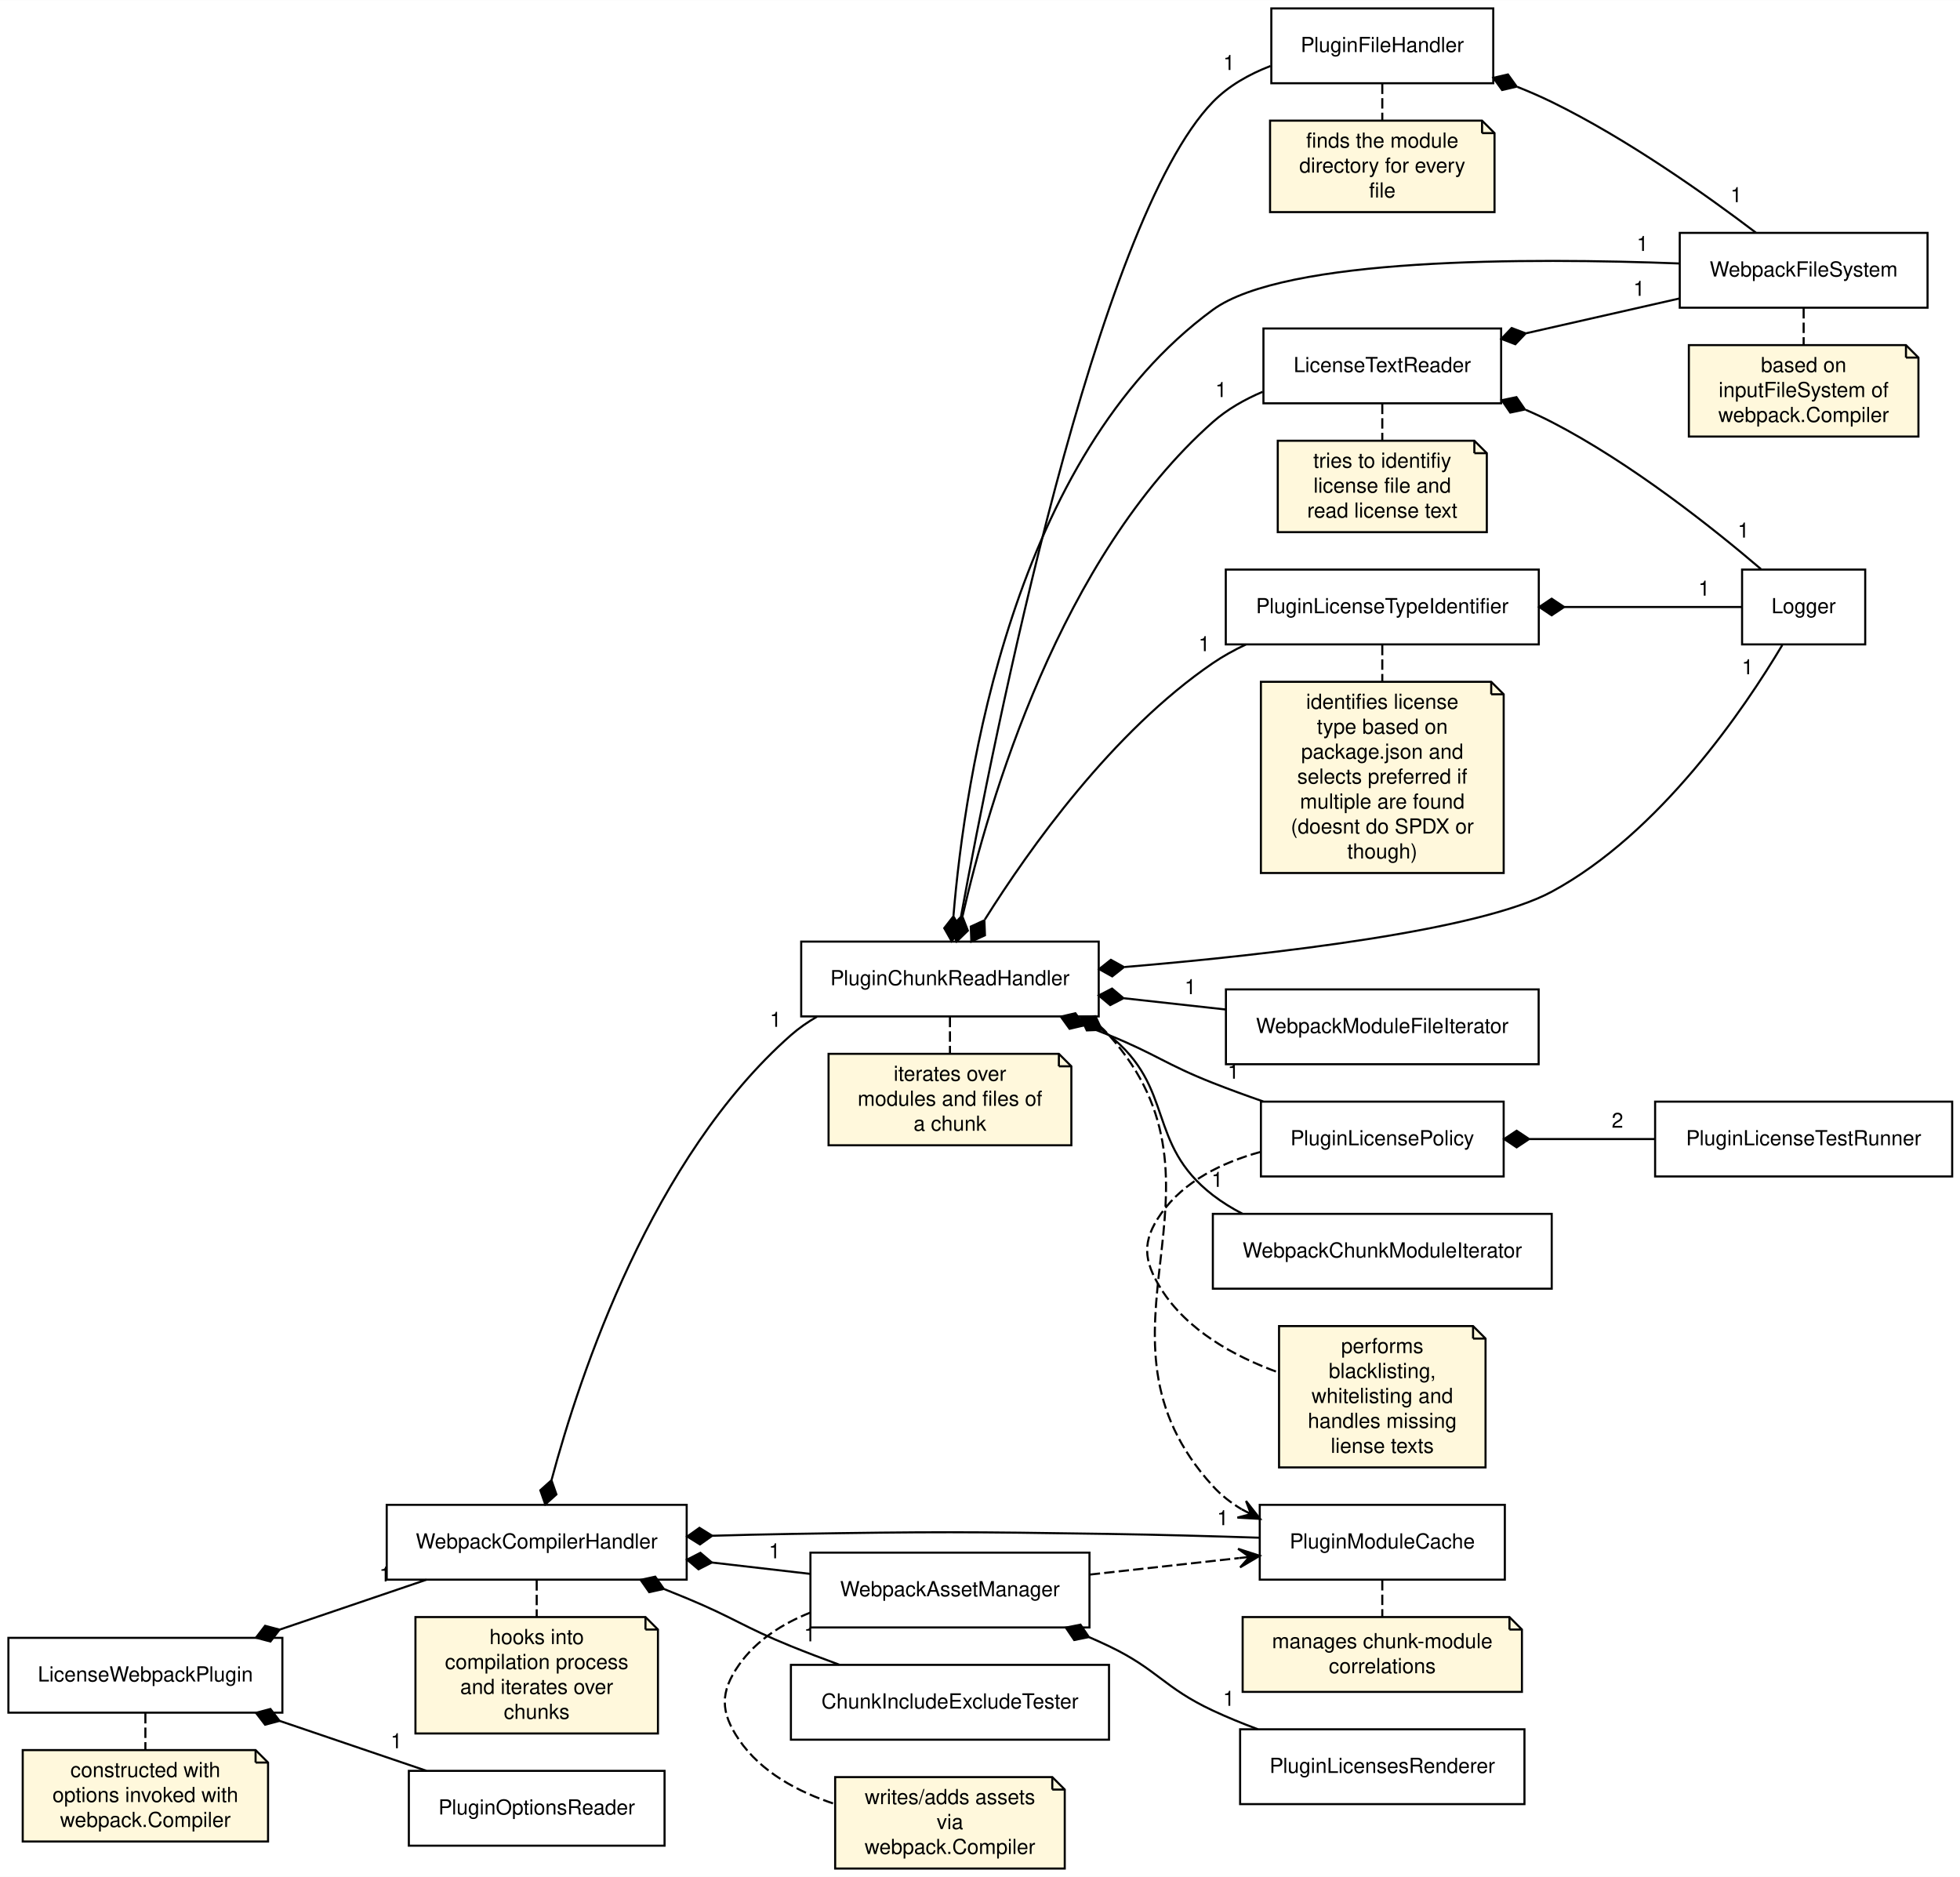
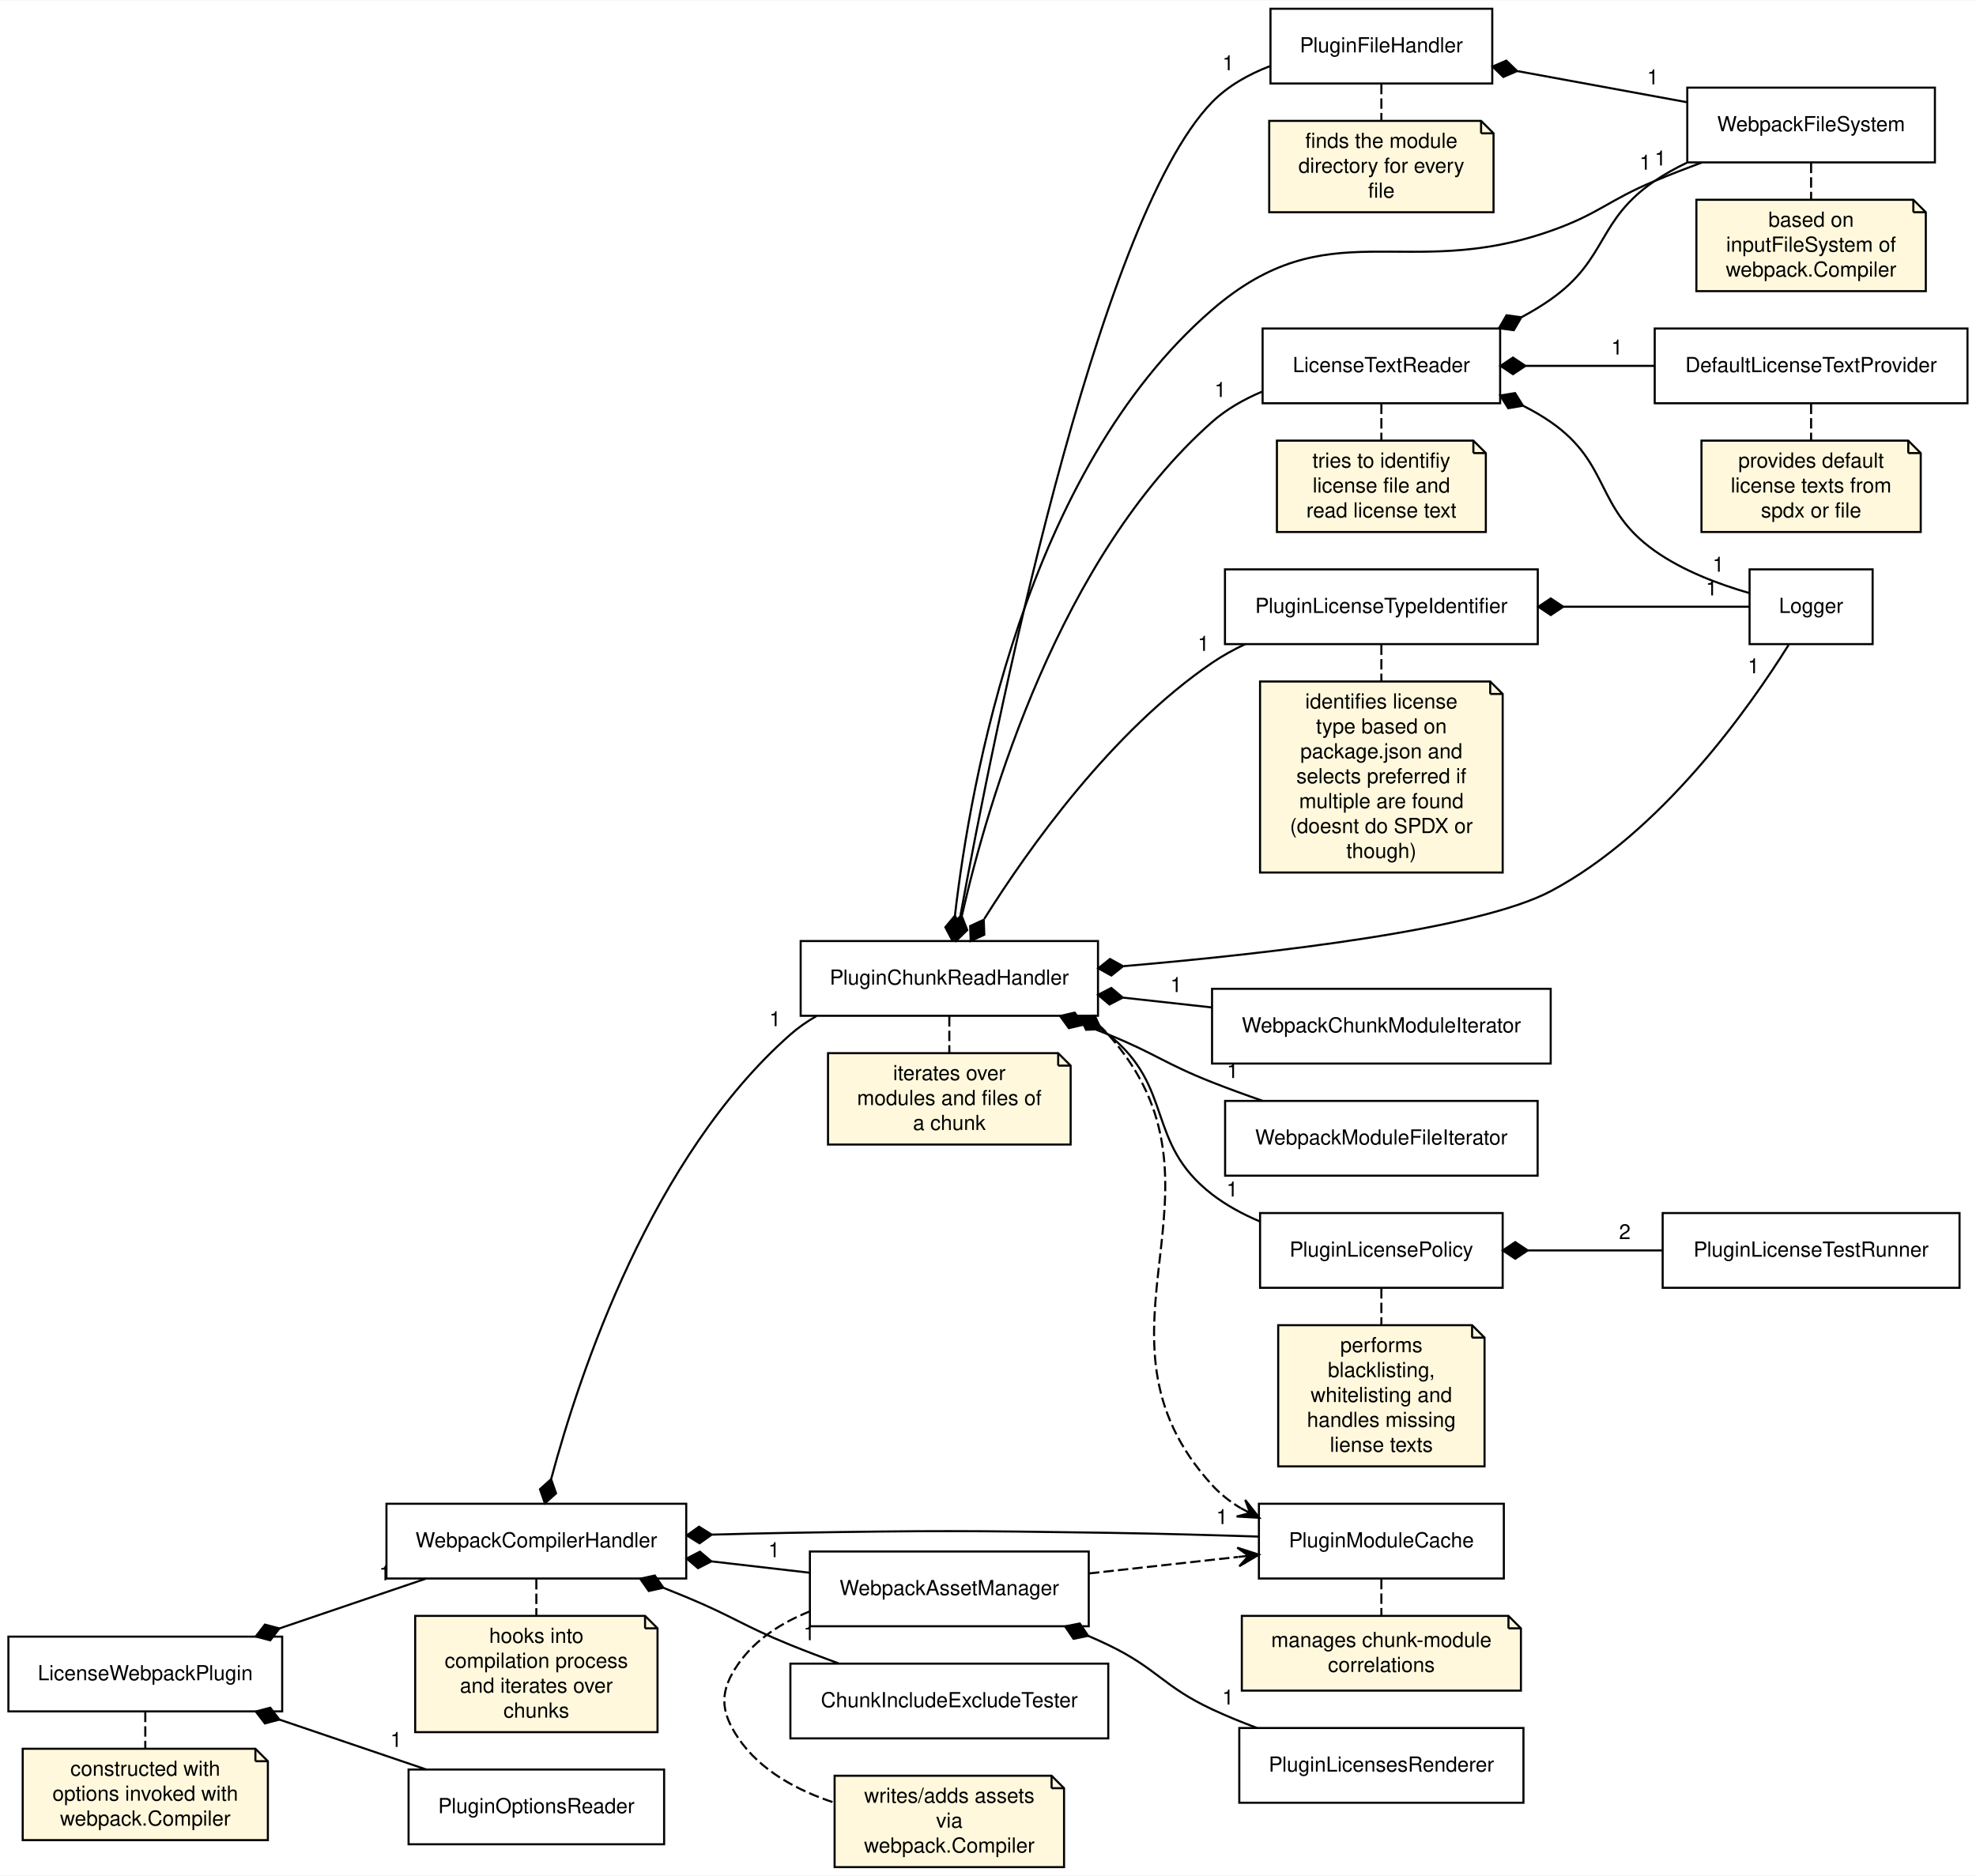
- <svg xmlns="http://www.w3.org/2000/svg" width="943pt" height="903pt" viewBox="0.00 0.00 943.11 903.00">
+ <svg xmlns="http://www.w3.org/2000/svg" width="951pt" height="903pt" viewBox="0.00 0.00 951.44 903.00">
  <g id="graph0" class="graph" transform="scale(1 1) rotate(0) translate(4 899)">
-     <polygon fill="#ffffff" stroke="transparent" points="-4,4 -4,-899 939.111,-899 939.111,4 -4,4" />
+     <polygon fill="#ffffff" stroke="transparent" points="-4,4 -4,-899 947.439,-899 947.439,4 -4,4" />
    <g id="node1" class="node">
      <polygon fill="none" stroke="#000000" points="131.871,-111 .043,-111 .043,-75 131.871,-75 131.871,-111" />
      <text text-anchor="middle" x="65.957" y="-90" font-family="Helvetica,sans-Serif" font-size="10.00" fill="#000000">LicenseWebpackPlugin</text>
    </g>
    <g id="node2" class="node">
      <polygon fill="#fff8dc" stroke="#000000" points="118.98,-57 6.934,-57 6.934,-13 124.98,-13 124.98,-51 118.98,-57" />
      <polyline fill="none" stroke="#000000" points="118.98,-57 118.98,-51 " />
      <polyline fill="none" stroke="#000000" points="124.98,-51 118.98,-51 " />
      <text text-anchor="middle" x="65.957" y="-44" font-family="Helvetica,sans-Serif" font-size="10.00" fill="#000000">constructed with</text>
      <text text-anchor="middle" x="65.957" y="-32" font-family="Helvetica,sans-Serif" font-size="10.00" fill="#000000">options invoked with</text>
      <text text-anchor="middle" x="65.957" y="-20" font-family="Helvetica,sans-Serif" font-size="10.00" fill="#000000">webpack.Compiler</text>
    </g>
    <g id="edge1" class="edge">
      <path fill="none" stroke="#000000" stroke-dasharray="5,2" d="M65.957,-74.822C65.957,-68.949 65.957,-63.076 65.957,-57.203" />
    </g>
    <g id="node5" class="node">
      <polygon fill="none" stroke="#000000" points="326.419,-175 182.079,-175 182.079,-139 326.419,-139 326.419,-175" />
      <text text-anchor="middle" x="254.249" y="-154" font-family="Helvetica,sans-Serif" font-size="10.00" fill="#000000">WebpackCompilerHandler</text>
    </g>
    <g id="edge3" class="edge">
      <path fill="none" stroke="#000000" d="M130.573,-114.963C153.595,-122.788 179.238,-131.504 201.179,-138.962" />
      <polygon fill="#000000" stroke="#000000" points="130.521,-114.945 123.552,-116.801 119.159,-111.083 126.127,-109.227 130.521,-114.945" />
      <text text-anchor="middle" x="181.297" y="-138.131" font-family="Helvetica,sans-Serif" font-size="10.00" fill="#000000">1</text>
    </g>
-     <g id="node17" class="node">
+     <g id="node18" class="node">
      <polygon fill="none" stroke="#000000" points="315.771,-47 192.727,-47 192.727,-11 315.771,-11 315.771,-47" />
      <text text-anchor="middle" x="254.249" y="-26" font-family="Helvetica,sans-Serif" font-size="10.00" fill="#000000">PluginOptionsReader</text>
    </g>
-     <g id="edge19" class="edge">
+     <g id="edge20" class="edge">
      <path fill="none" stroke="#000000" d="M130.573,-71.037C153.595,-63.212 179.238,-54.496 201.179,-47.038" />
      <polygon fill="#000000" stroke="#000000" points="130.521,-71.055 126.127,-76.773 119.159,-74.917 123.552,-69.199 130.521,-71.055" />
      <text text-anchor="middle" x="186.737" y="-57.874" font-family="Helvetica,sans-Serif" font-size="10.00" fill="#000000">1</text>
    </g>
    <g id="node3" class="node">
-       <polygon fill="none" stroke="#000000" points="923.493,-787 804.259,-787 804.259,-751 923.493,-751 923.493,-787" />
-       <text text-anchor="middle" x="863.876" y="-766" font-family="Helvetica,sans-Serif" font-size="10.00" fill="#000000">WebpackFileSystem</text>
+       <polygon fill="none" stroke="#000000" points="927.657,-857 808.423,-857 808.423,-821 927.657,-821 927.657,-857" />
+       <text text-anchor="middle" x="868.04" y="-836" font-family="Helvetica,sans-Serif" font-size="10.00" fill="#000000">WebpackFileSystem</text>
    </g>
    <g id="node4" class="node">
-       <polygon fill="#fff8dc" stroke="#000000" points="913.11,-733 808.642,-733 808.642,-689 919.11,-689 919.11,-727 913.11,-733" />
-       <polyline fill="none" stroke="#000000" points="913.11,-733 913.11,-727 " />
-       <polyline fill="none" stroke="#000000" points="919.11,-727 913.11,-727 " />
-       <text text-anchor="middle" x="863.876" y="-720" font-family="Helvetica,sans-Serif" font-size="10.00" fill="#000000">based on</text>
-       <text text-anchor="middle" x="863.876" y="-708" font-family="Helvetica,sans-Serif" font-size="10.00" fill="#000000">inputFileSystem of</text>
-       <text text-anchor="middle" x="863.876" y="-696" font-family="Helvetica,sans-Serif" font-size="10.00" fill="#000000">webpack.Compiler</text>
+       <polygon fill="#fff8dc" stroke="#000000" points="917.274,-803 812.806,-803 812.806,-759 923.274,-759 923.274,-797 917.274,-803" />
+       <polyline fill="none" stroke="#000000" points="917.274,-803 917.274,-797 " />
+       <polyline fill="none" stroke="#000000" points="923.274,-797 917.274,-797 " />
+       <text text-anchor="middle" x="868.04" y="-790" font-family="Helvetica,sans-Serif" font-size="10.00" fill="#000000">based on</text>
+       <text text-anchor="middle" x="868.04" y="-778" font-family="Helvetica,sans-Serif" font-size="10.00" fill="#000000">inputFileSystem of</text>
+       <text text-anchor="middle" x="868.04" y="-766" font-family="Helvetica,sans-Serif" font-size="10.00" fill="#000000">webpack.Compiler</text>
    </g>
    <g id="edge2" class="edge">
-       <path fill="none" stroke="#000000" stroke-dasharray="5,2" d="M863.876,-750.822C863.876,-744.949 863.876,-739.076 863.876,-733.203" />
+       <path fill="none" stroke="#000000" stroke-dasharray="5,2" d="M868.04,-820.822C868.04,-814.949 868.04,-809.076 868.04,-803.203" />
    </g>
    <g id="node6" class="node">
      <polygon fill="none" stroke="#000000" points="529.629,-98 376.569,-98 376.569,-62 529.629,-62 529.629,-98" />
      <text text-anchor="middle" x="453.099" y="-77" font-family="Helvetica,sans-Serif" font-size="10.00" fill="#000000">ChunkIncludeExcludeTester</text>
    </g>
    <g id="edge4" class="edge">
      <path fill="none" stroke="#000000" d="M315.543,-134.483C319.291,-132.994 322.995,-131.493 326.584,-130 349.169,-120.606 353.916,-116.191 376.584,-107 384.025,-103.983 391.946,-100.971 399.764,-98.112" />
      <polygon fill="#000000" stroke="#000000" points="315.425,-134.529 311.288,-140.435 304.245,-138.888 308.382,-132.982 315.425,-134.529" />
      <text text-anchor="middle" x="385.663" y="-109.295" font-family="Helvetica,sans-Serif" font-size="10.00" fill="#000000">1</text>
    </g>
    <g id="node7" class="node">
      <polygon fill="none" stroke="#000000" points="524.679,-446 381.519,-446 381.519,-410 524.679,-410 524.679,-446" />
      <text text-anchor="middle" x="453.099" y="-425" font-family="Helvetica,sans-Serif" font-size="10.00" fill="#000000">PluginChunkReadHandler</text>
    </g>
    <g id="edge5" class="edge">
      <path fill="none" stroke="#000000" d="M261.4,-186.979C275.086,-238.039 309.74,-342.06 376.584,-401 380.388,-404.354 384.635,-407.298 389.125,-409.882" />
      <polygon fill="#000000" stroke="#000000" points="261.359,-186.819 255.989,-182.007 258.366,-175.198 263.736,-180.011 261.359,-186.819" />
      <text text-anchor="middle" x="369.214" y="-404.999" font-family="Helvetica,sans-Serif" font-size="10.00" fill="#000000">1</text>
    </g>
    <g id="node8" class="node">
      <polygon fill="none" stroke="#000000" points="520.234,-152 385.964,-152 385.964,-116 520.234,-116 520.234,-152" />
      <text text-anchor="middle" x="453.099" y="-131" font-family="Helvetica,sans-Serif" font-size="10.00" fill="#000000">WebpackAssetManager</text>
    </g>
    <g id="edge6" class="edge">
      <path fill="none" stroke="#000000" d="M338.531,-147.251C354.3,-145.428 370.59,-143.543 385.762,-141.788" />
      <polygon fill="#000000" stroke="#000000" points="338.522,-147.252 333.021,-151.916 326.601,-148.631 332.102,-143.969 338.522,-147.252" />
      <text text-anchor="middle" x="368.727" y="-149.268" font-family="Helvetica,sans-Serif" font-size="10.00" fill="#000000">1</text>
    </g>
    <g id="node10" class="node">
      <polygon fill="none" stroke="#000000" points="720.092,-175 602.163,-175 602.163,-139 720.092,-139 720.092,-175" />
      <text text-anchor="middle" x="661.128" y="-154" font-family="Helvetica,sans-Serif" font-size="10.00" fill="#000000">PluginModuleCache</text>
    </g>
    <g id="edge8" class="edge">
      <path fill="none" stroke="#000000" d="M338.743,-160.123C351.424,-160.488 364.347,-160.8 376.584,-161 444.588,-162.112 461.608,-162.034 529.614,-161 553.368,-160.639 579.526,-159.911 602.216,-159.174" />
      <polygon fill="#000000" stroke="#000000" points="338.685,-160.122 332.567,-163.939 326.69,-159.76 332.808,-155.943 338.685,-160.122" />
      <text text-anchor="middle" x="584.369" y="-165.201" font-family="Helvetica,sans-Serif" font-size="10.00" fill="#000000">1</text>
    </g>
-     <g id="node18" class="node">
+     <g id="node19" class="node">
      <polygon fill="#fff8dc" stroke="#000000" points="306.594,-121 195.904,-121 195.904,-65 312.594,-65 312.594,-115 306.594,-121" />
      <polyline fill="none" stroke="#000000" points="306.594,-121 306.594,-115 " />
      <polyline fill="none" stroke="#000000" points="312.594,-115 306.594,-115 " />
      <text text-anchor="middle" x="254.249" y="-108" font-family="Helvetica,sans-Serif" font-size="10.00" fill="#000000">hooks into</text>
      <text text-anchor="middle" x="254.249" y="-96" font-family="Helvetica,sans-Serif" font-size="10.00" fill="#000000">compilation process</text>
      <text text-anchor="middle" x="254.249" y="-84" font-family="Helvetica,sans-Serif" font-size="10.00" fill="#000000">and iterates over</text>
      <text text-anchor="middle" x="254.249" y="-72" font-family="Helvetica,sans-Serif" font-size="10.00" fill="#000000">chunks</text>
    </g>
-     <g id="edge21" class="edge">
+     <g id="edge22" class="edge">
      <path fill="none" stroke="#000000" stroke-dasharray="5,2" d="M254.249,-138.719C254.249,-132.812 254.249,-126.906 254.249,-121" />
    </g>
    <g id="edge11" class="edge">
-       <path fill="none" stroke="#000000" d="M454.791,-458.481C460.252,-524.308 483.241,-679.499 579.614,-750 614.095,-775.224 731.482,-775.057 804.183,-772.281" />
-       <polygon fill="#000000" stroke="#000000" points="454.769,-458.173 450.342,-452.48 453.893,-446.205 458.32,-451.897 454.769,-458.173" />
-       <text text-anchor="middle" x="786.335" y="-778.305" font-family="Helvetica,sans-Serif" font-size="10.00" fill="#000000">1</text>
-     </g>
-     <g id="edge22" class="edge">
+       <path fill="none" stroke="#000000" d="M455.798,-458.249C463.196,-522.341 489.697,-672.288 579.614,-750 635.903,-798.648 672.458,-763.311 742.641,-788 765.894,-796.18 769.896,-802.499 792.641,-812 799.954,-815.055 807.748,-818.088 815.447,-820.957" />
+       <polygon fill="#000000" stroke="#000000" points="455.793,-458.209 451.182,-452.666 454.526,-446.276 459.137,-451.82 455.793,-458.209" />
+       <text text-anchor="middle" x="795.508" y="-819.517" font-family="Helvetica,sans-Serif" font-size="10.00" fill="#000000">1</text>
+     </g>
+     <g id="edge23" class="edge">
      <path fill="none" stroke="#000000" stroke-dasharray="5,2" d="M519.429,-409.882C523.164,-407.305 526.611,-404.362 529.614,-401 595.542,-327.184 512.974,-257.174 579.614,-184 583.601,-179.622 588.313,-175.953 593.429,-172.878" />
      <polygon fill="#000000" stroke="#000000" points="602.364,-168.243 595.559,-176.842 597.925,-170.545 593.487,-172.848 593.487,-172.848 593.487,-172.848 597.925,-170.545 591.415,-168.853 602.364,-168.243 602.364,-168.243" />
    </g>
    <g id="node11" class="node">
-       <polygon fill="none" stroke="#000000" points="893.5,-625 834.252,-625 834.252,-589 893.5,-589 893.5,-625" />
-       <text text-anchor="middle" x="863.876" y="-604" font-family="Helvetica,sans-Serif" font-size="10.00" fill="#000000">Logger</text>
+       <polygon fill="none" stroke="#000000" points="897.664,-625 838.416,-625 838.416,-589 897.664,-589 897.664,-625" />
+       <text text-anchor="middle" x="868.04" y="-604" font-family="Helvetica,sans-Serif" font-size="10.00" fill="#000000">Logger</text>
    </g>
    <g id="edge9" class="edge">
-       <path fill="none" stroke="#000000" d="M537.19,-433.771C609.729,-439.907 708.104,-451.346 742.641,-470 794.898,-498.224 835.5,-558.316 853.591,-588.658" />
-       <polygon fill="#000000" stroke="#000000" points="536.837,-433.742 530.529,-437.237 524.877,-432.759 531.185,-429.264 536.837,-433.742" />
-       <text text-anchor="middle" x="836.909" y="-574.625" font-family="Helvetica,sans-Serif" font-size="10.00" fill="#000000">1</text>
+       <path fill="none" stroke="#000000" d="M537.117,-433.908C609.606,-440.138 707.948,-451.637 742.641,-470 795.932,-498.207 838.279,-558.307 857.236,-588.655" />
+       <polygon fill="#000000" stroke="#000000" points="536.771,-433.879 530.459,-437.365 524.813,-432.879 531.125,-429.393 536.771,-433.879" />
+       <text text-anchor="middle" x="840.332" y="-574.965" font-family="Helvetica,sans-Serif" font-size="10.00" fill="#000000">1</text>
    </g>
    <g id="node12" class="node">
      <polygon fill="none" stroke="#000000" points="714.521,-895 607.734,-895 607.734,-859 714.521,-859 714.521,-895" />
      <text text-anchor="middle" x="661.128" y="-874" font-family="Helvetica,sans-Serif" font-size="10.00" fill="#000000">PluginFileHandler</text>
    </g>
    <g id="edge10" class="edge">
      <path fill="none" stroke="#000000" d="M458.417,-458.142C474.268,-544.841 523.588,-792.349 579.614,-850 587.198,-857.804 597.086,-863.353 607.345,-867.298" />
      <polygon fill="#000000" stroke="#000000" points="458.376,-457.917 453.374,-452.724 456.244,-446.108 461.246,-451.302 458.376,-457.917" />
      <text text-anchor="middle" x="587.375" y="-865.379" font-family="Helvetica,sans-Serif" font-size="10.00" fill="#000000">1</text>
    </g>
    <g id="node13" class="node">
      <polygon fill="none" stroke="#000000" points="736.434,-625 585.821,-625 585.821,-589 736.434,-589 736.434,-625" />
      <text text-anchor="middle" x="661.128" y="-604" font-family="Helvetica,sans-Serif" font-size="10.00" fill="#000000">PluginLicenseTypeIdentifier</text>
    </g>
    <g id="edge12" class="edge">
      <path fill="none" stroke="#000000" d="M469.915,-456.654C491.3,-490.717 531.312,-547.078 579.614,-580 584.541,-583.358 589.919,-586.327 595.486,-588.944" />
      <polygon fill="#000000" stroke="#000000" points="469.668,-456.252 463.12,-453.23 463.391,-446.024 469.939,-449.046 469.668,-456.252" />
      <text text-anchor="middle" x="575.487" y="-585.749" font-family="Helvetica,sans-Serif" font-size="10.00" fill="#000000">1</text>
    </g>
    <g id="node14" class="node">
      <polygon fill="none" stroke="#000000" points="718.314,-741 603.941,-741 603.941,-705 718.314,-705 718.314,-741" />
      <text text-anchor="middle" x="661.128" y="-720" font-family="Helvetica,sans-Serif" font-size="10.00" fill="#000000">LicenseTextReader</text>
    </g>
    <g id="edge14" class="edge">
      <path fill="none" stroke="#000000" d="M459.163,-458.307C471.767,-513.517 505.977,-630.787 579.614,-696 586.534,-702.128 594.883,-706.871 603.563,-710.541" />
      <polygon fill="#000000" stroke="#000000" points="459.097,-458.008 453.91,-452.999 456.539,-446.284 461.726,-451.293 459.097,-458.008" />
      <text text-anchor="middle" x="583.569" y="-708.026" font-family="Helvetica,sans-Serif" font-size="10.00" fill="#000000">1</text>
    </g>
-     <g id="node15" class="node">
-       <polygon fill="none" stroke="#000000" points="719.533,-369 602.722,-369 602.722,-333 719.533,-333 719.533,-369" />
-       <text text-anchor="middle" x="661.128" y="-348" font-family="Helvetica,sans-Serif" font-size="10.00" fill="#000000">PluginLicensePolicy</text>
-     </g>
-     <g id="edge17" class="edge">
+     <g id="node16" class="node">
+       <polygon fill="none" stroke="#000000" points="719.533,-315 602.722,-315 602.722,-279 719.533,-279 719.533,-315" />
+       <text text-anchor="middle" x="661.128" y="-294" font-family="Helvetica,sans-Serif" font-size="10.00" fill="#000000">PluginLicensePolicy</text>
+     </g>
+     <g id="edge18" class="edge">
+       <path fill="none" stroke="#000000" d="M526.381,-403.412C527.484,-402.632 528.563,-401.828 529.614,-401 561.672,-375.755 547.313,-348.933 579.614,-324 586.459,-318.717 594.386,-314.441 602.554,-310.989" />
+       <polygon fill="#000000" stroke="#000000" points="526.147,-403.555 523.113,-410.097 515.908,-409.813 518.941,-403.271 526.147,-403.555" />
+       <text text-anchor="middle" x="589.295" y="-322.962" font-family="Helvetica,sans-Serif" font-size="10.00" fill="#000000">1</text>
+     </g>
+     <g id="node20" class="node">
+       <polygon fill="none" stroke="#000000" points="742.654,-423 579.601,-423 579.601,-387 742.654,-387 742.654,-423" />
+       <text text-anchor="middle" x="661.128" y="-402" font-family="Helvetica,sans-Serif" font-size="10.00" fill="#000000">WebpackChunkModuleIterator</text>
+     </g>
+     <g id="edge25" class="edge">
+       <path fill="none" stroke="#000000" d="M536.859,-418.739C550.886,-417.188 565.424,-415.581 579.399,-414.036" />
+       <polygon fill="#000000" stroke="#000000" points="536.618,-418.766 531.094,-423.401 524.691,-420.085 530.215,-415.45 536.618,-418.766" />
+       <text text-anchor="middle" x="562.311" y="-421.429" font-family="Helvetica,sans-Serif" font-size="10.00" fill="#000000">1</text>
+     </g>
+     <g id="node21" class="node">
+       <polygon fill="none" stroke="#000000" points="736.365,-369 585.89,-369 585.89,-333 736.365,-333 736.365,-369" />
+       <text text-anchor="middle" x="661.128" y="-348" font-family="Helvetica,sans-Serif" font-size="10.00" fill="#000000">WebpackModuleFileIterator</text>
+     </g>
+     <g id="edge26" class="edge">
      <path fill="none" stroke="#000000" d="M517.801,-405.643C521.813,-404.11 525.777,-402.556 529.614,-401 552.282,-391.809 556.858,-386.971 579.614,-378 587.381,-374.938 595.65,-371.924 603.83,-369.083" />
      <polygon fill="#000000" stroke="#000000" points="517.676,-405.689 513.455,-411.536 506.434,-409.889 510.655,-404.042 517.676,-405.689" />
      <text text-anchor="middle" x="589.502" y="-380.037" font-family="Helvetica,sans-Serif" font-size="10.00" fill="#000000">1</text>
    </g>
-     <g id="node19" class="node">
-       <polygon fill="none" stroke="#000000" points="742.654,-315 579.601,-315 579.601,-279 742.654,-279 742.654,-315" />
-       <text text-anchor="middle" x="661.128" y="-294" font-family="Helvetica,sans-Serif" font-size="10.00" fill="#000000">WebpackChunkModuleIterator</text>
-     </g>
-     <g id="edge24" class="edge">
-       <path fill="none" stroke="#000000" d="M526.381,-403.412C527.484,-402.632 528.563,-401.828 529.614,-401 561.672,-375.755 547.313,-348.933 579.614,-324 583.98,-320.63 588.787,-317.669 593.816,-315.071" />
-       <polygon fill="#000000" stroke="#000000" points="526.147,-403.555 523.113,-410.097 515.908,-409.813 518.941,-403.271 526.147,-403.555" />
-       <text text-anchor="middle" x="581.712" y="-327.993" font-family="Helvetica,sans-Serif" font-size="10.00" fill="#000000">1</text>
-     </g>
-     <g id="node20" class="node">
-       <polygon fill="none" stroke="#000000" points="736.365,-423 585.89,-423 585.89,-387 736.365,-387 736.365,-423" />
-       <text text-anchor="middle" x="661.128" y="-402" font-family="Helvetica,sans-Serif" font-size="10.00" fill="#000000">WebpackModuleFileIterator</text>
-     </g>
-     <g id="edge25" class="edge">
-       <path fill="none" stroke="#000000" d="M536.91,-418.734C553.097,-416.944 569.964,-415.079 585.859,-413.322" />
-       <polygon fill="#000000" stroke="#000000" points="536.618,-418.766 531.094,-423.401 524.691,-420.085 530.215,-415.45 536.618,-418.766" />
-       <text text-anchor="middle" x="568.771" y="-420.715" font-family="Helvetica,sans-Serif" font-size="10.00" fill="#000000">1</text>
-     </g>
-     <g id="node22" class="node">
+     <g id="node23" class="node">
      <polygon fill="#fff8dc" stroke="#000000" points="505.511,-392 394.687,-392 394.687,-348 511.511,-348 511.511,-386 505.511,-392" />
      <polyline fill="none" stroke="#000000" points="505.511,-392 505.511,-386 " />
      <polyline fill="none" stroke="#000000" points="511.511,-386 505.511,-386 " />
      <text text-anchor="middle" x="453.099" y="-379" font-family="Helvetica,sans-Serif" font-size="10.00" fill="#000000">iterates over</text>
      <text text-anchor="middle" x="453.099" y="-367" font-family="Helvetica,sans-Serif" font-size="10.00" fill="#000000">modules and files of</text>
      <text text-anchor="middle" x="453.099" y="-355" font-family="Helvetica,sans-Serif" font-size="10.00" fill="#000000">a chunk</text>
    </g>
-     <g id="edge27" class="edge">
+     <g id="edge28" class="edge">
      <path fill="none" stroke="#000000" stroke-dasharray="5,2" d="M453.099,-409.822C453.099,-403.949 453.099,-398.076 453.099,-392.203" />
    </g>
    <g id="node9" class="node">
      <polygon fill="none" stroke="#000000" points="729.538,-67 592.716,-67 592.716,-31 729.538,-31 729.538,-67" />
      <text text-anchor="middle" x="661.128" y="-46" font-family="Helvetica,sans-Serif" font-size="10.00" fill="#000000">PluginLicensesRenderer</text>
    </g>
    <g id="edge7" class="edge">
      <path fill="none" stroke="#000000" d="M520.061,-111.334C523.318,-109.931 526.518,-108.485 529.614,-107 553.191,-95.695 555.929,-87.076 579.614,-76 586.501,-72.779 593.879,-69.77 601.279,-67.016" />
      <polygon fill="#000000" stroke="#000000" points="519.949,-111.379 515.911,-117.353 508.843,-115.923 512.882,-109.949 519.949,-111.379" />
      <text text-anchor="middle" x="587.285" y="-78.304" font-family="Helvetica,sans-Serif" font-size="10.00" fill="#000000">1</text>
    </g>
-     <g id="edge23" class="edge">
+     <g id="edge24" class="edge">
      <path fill="none" stroke="#000000" stroke-dasharray="5,2" d="M520.353,-141.436C543.309,-143.974 569.006,-146.815 592.1,-149.368" />
      <polygon fill="#000000" stroke="#000000" points="602.164,-150.481 591.73,-153.855 597.194,-149.931 592.224,-149.382 592.224,-149.382 592.224,-149.382 597.194,-149.931 592.719,-144.909 602.164,-150.481 602.164,-150.481" />
    </g>
-     <g id="node26" class="node">
+     <g id="node27" class="node">
      <polygon fill="#fff8dc" stroke="#000000" points="502.336,-44 397.862,-44 397.862,0 508.336,0 508.336,-38 502.336,-44" />
      <polyline fill="none" stroke="#000000" points="502.336,-44 502.336,-38 " />
      <polyline fill="none" stroke="#000000" points="508.336,-38 502.336,-38 " />
      <text text-anchor="middle" x="453.099" y="-31" font-family="Helvetica,sans-Serif" font-size="10.00" fill="#000000">writes/adds assets</text>
      <text text-anchor="middle" x="453.099" y="-19" font-family="Helvetica,sans-Serif" font-size="10.00" fill="#000000">via</text>
      <text text-anchor="middle" x="453.099" y="-7" font-family="Helvetica,sans-Serif" font-size="10.00" fill="#000000">webpack.Compiler</text>
    </g>
-     <g id="edge31" class="edge">
+     <g id="edge32" class="edge">
      <path fill="none" stroke="#000000" stroke-dasharray="5,2" d="M386.016,-123.194C372.509,-117.834 359.917,-109.857 351.584,-98 342.384,-84.91 342.58,-75.226 351.584,-62 362.244,-46.341 380.066,-36.813 397.828,-31.014" />
    </g>
-     <g id="node27" class="node">
+     <g id="node28" class="node">
      <polygon fill="#fff8dc" stroke="#000000" points="722.321,-121 593.934,-121 593.934,-85 728.321,-85 728.321,-115 722.321,-121" />
      <polyline fill="none" stroke="#000000" points="722.321,-121 722.321,-115 " />
      <polyline fill="none" stroke="#000000" points="728.321,-115 722.321,-115 " />
      <text text-anchor="middle" x="661.128" y="-106" font-family="Helvetica,sans-Serif" font-size="10.00" fill="#000000">manages chunk-module</text>
      <text text-anchor="middle" x="661.128" y="-94" font-family="Helvetica,sans-Serif" font-size="10.00" fill="#000000">correlations</text>
    </g>
-     <g id="edge32" class="edge">
+     <g id="edge33" class="edge">
      <path fill="none" stroke="#000000" stroke-dasharray="5,2" d="M661.128,-138.79C661.128,-132.907 661.128,-127.024 661.128,-121.141" />
    </g>
-     <g id="edge20" class="edge">
-       <path fill="none" stroke="#000000" d="M726.2,-857.222C731.84,-854.976 737.392,-852.564 742.641,-850 779.032,-832.222 817.292,-805.026 840.869,-787.129" />
-       <polygon fill="#000000" stroke="#000000" points="725.803,-857.372 721.596,-863.228 714.572,-861.596 718.779,-855.74 725.803,-857.372" />
-       <text text-anchor="middle" x="831.449" y="-801.771" font-family="Helvetica,sans-Serif" font-size="10.00" fill="#000000">1</text>
-     </g>
-     <g id="node21" class="node">
+     <g id="edge21" class="edge">
+       <path fill="none" stroke="#000000" d="M726.763,-864.946C752.849,-860.155 782.654,-854.681 808.143,-850" />
+       <polygon fill="#000000" stroke="#000000" points="726.484,-864.997 721.306,-870.015 714.682,-867.165 719.861,-862.147 726.484,-864.997" />
+       <text text-anchor="middle" x="791.842" y="-858.588" font-family="Helvetica,sans-Serif" font-size="10.00" fill="#000000">1</text>
+     </g>
+     <g id="node22" class="node">
      <polygon fill="#fff8dc" stroke="#000000" points="709.133,-841 607.122,-841 607.122,-797 715.133,-797 715.133,-835 709.133,-841" />
      <polyline fill="none" stroke="#000000" points="709.133,-841 709.133,-835 " />
      <polyline fill="none" stroke="#000000" points="715.133,-835 709.133,-835 " />
      <text text-anchor="middle" x="661.128" y="-828" font-family="Helvetica,sans-Serif" font-size="10.00" fill="#000000">finds the module</text>
      <text text-anchor="middle" x="661.128" y="-816" font-family="Helvetica,sans-Serif" font-size="10.00" fill="#000000">directory for every</text>
      <text text-anchor="middle" x="661.128" y="-804" font-family="Helvetica,sans-Serif" font-size="10.00" fill="#000000">file</text>
    </g>
-     <g id="edge26" class="edge">
+     <g id="edge27" class="edge">
      <path fill="none" stroke="#000000" stroke-dasharray="5,2" d="M661.128,-858.822C661.128,-852.949 661.128,-847.076 661.128,-841.203" />
    </g>
    <g id="edge13" class="edge">
-       <path fill="none" stroke="#000000" d="M748.681,-607C779.253,-607 811.534,-607 834.12,-607" />
-       <polygon fill="#000000" stroke="#000000" points="748.624,-607 742.624,-611 736.624,-607 742.624,-603 748.624,-607" />
-       <text text-anchor="middle" x="815.994" y="-612.452" font-family="Helvetica,sans-Serif" font-size="10.00" fill="#000000">1</text>
-     </g>
-     <g id="node24" class="node">
+       <path fill="none" stroke="#000000" d="M748.825,-607C780.777,-607 814.782,-607 838.262,-607" />
+       <polygon fill="#000000" stroke="#000000" points="748.706,-607 742.706,-611 736.706,-607 742.706,-603 748.706,-607" />
+       <text text-anchor="middle" x="820.136" y="-612.452" font-family="Helvetica,sans-Serif" font-size="10.00" fill="#000000">1</text>
+     </g>
+     <g id="node25" class="node">
      <polygon fill="#fff8dc" stroke="#000000" points="713.54,-571 602.715,-571 602.715,-479 719.54,-479 719.54,-565 713.54,-571" />
      <polyline fill="none" stroke="#000000" points="713.54,-571 713.54,-565 " />
      <polyline fill="none" stroke="#000000" points="719.54,-565 713.54,-565 " />
      <text text-anchor="middle" x="661.128" y="-558" font-family="Helvetica,sans-Serif" font-size="10.00" fill="#000000">identifies license</text>
      <text text-anchor="middle" x="661.128" y="-546" font-family="Helvetica,sans-Serif" font-size="10.00" fill="#000000">type based on</text>
      <text text-anchor="middle" x="661.128" y="-534" font-family="Helvetica,sans-Serif" font-size="10.00" fill="#000000">package.json and</text>
      <text text-anchor="middle" x="661.128" y="-522" font-family="Helvetica,sans-Serif" font-size="10.00" fill="#000000">selects preferred if</text>
      <text text-anchor="middle" x="661.128" y="-510" font-family="Helvetica,sans-Serif" font-size="10.00" fill="#000000">multiple are found</text>
      <text text-anchor="middle" x="661.128" y="-498" font-family="Helvetica,sans-Serif" font-size="10.00" fill="#000000">(doesnt do SPDX or</text>
      <text text-anchor="middle" x="661.128" y="-486" font-family="Helvetica,sans-Serif" font-size="10.00" fill="#000000">though)</text>
    </g>
-     <g id="edge29" class="edge">
+     <g id="edge30" class="edge">
      <path fill="none" stroke="#000000" stroke-dasharray="5,2" d="M661.128,-588.782C661.128,-582.896 661.128,-577.011 661.128,-571.125" />
    </g>
    <g id="edge16" class="edge">
-       <path fill="none" stroke="#000000" d="M730.332,-738.701C754.358,-744.152 781.074,-750.214 804.259,-755.474" />
-       <polygon fill="#000000" stroke="#000000" points="730.117,-738.653 723.38,-741.226 718.414,-735.997 725.15,-733.424 730.117,-738.653" />
-       <text text-anchor="middle" x="784.712" y="-756.706" font-family="Helvetica,sans-Serif" font-size="10.00" fill="#000000">1</text>
+       <path fill="none" stroke="#000000" d="M728.642,-746.471C733.529,-749.078 738.254,-751.918 742.641,-755 770.216,-774.371 764.777,-793.048 792.641,-812 797.47,-815.284 802.743,-818.218 808.186,-820.827" />
+       <polygon fill="#000000" stroke="#000000" points="728.529,-746.416 721.381,-747.368 717.753,-741.136 724.901,-740.184 728.529,-746.416" />
+       <text text-anchor="middle" x="788.189" y="-817.49" font-family="Helvetica,sans-Serif" font-size="10.00" fill="#000000">1</text>
    </g>
    <g id="edge15" class="edge">
-       <path fill="none" stroke="#000000" d="M730.134,-701.874C734.427,-700.029 738.63,-698.071 742.641,-696 780.923,-676.237 820.221,-644.977 843.322,-625.251" />
-       <polygon fill="#000000" stroke="#000000" points="729.768,-702.02 725.687,-707.966 718.63,-706.486 722.71,-700.54 729.768,-702.02" />
-       <text text-anchor="middle" x="834.916" y="-640.399" font-family="Helvetica,sans-Serif" font-size="10.00" fill="#000000">1</text>
-     </g>
-     <g id="node25" class="node">
+       <path fill="none" stroke="#000000" d="M729.413,-703.764C734.044,-701.445 738.505,-698.866 742.641,-696 771.737,-675.837 763.789,-654.511 792.641,-634 806.24,-624.333 823.657,-617.796 838.325,-613.579" />
+       <polygon fill="#000000" stroke="#000000" points="729.327,-703.803 725.49,-709.908 718.378,-708.713 722.216,-702.608 729.327,-703.803" />
+       <text text-anchor="middle" x="823.372" y="-623.861" font-family="Helvetica,sans-Serif" font-size="10.00" fill="#000000">1</text>
+     </g>
+     <g id="node15" class="node">
+       <polygon fill="none" stroke="#000000" points="943.338,-741 792.742,-741 792.742,-705 943.338,-705 943.338,-741" />
+       <text text-anchor="middle" x="868.04" y="-720" font-family="Helvetica,sans-Serif" font-size="10.00" fill="#000000">DefaultLicenseTextProvider</text>
+     </g>
+     <g id="edge17" class="edge">
+       <path fill="none" stroke="#000000" d="M730.636,-723C750.588,-723 772.434,-723 792.718,-723" />
+       <polygon fill="#000000" stroke="#000000" points="730.489,-723 724.489,-727 718.489,-723 724.489,-719 730.489,-723" />
+       <text text-anchor="middle" x="774.592" y="-728.452" font-family="Helvetica,sans-Serif" font-size="10.00" fill="#000000">1</text>
+     </g>
+     <g id="node26" class="node">
      <polygon fill="#fff8dc" stroke="#000000" points="705.424,-687 610.831,-687 610.831,-643 711.424,-643 711.424,-681 705.424,-687" />
      <polyline fill="none" stroke="#000000" points="705.424,-687 705.424,-681 " />
      <polyline fill="none" stroke="#000000" points="711.424,-681 705.424,-681 " />
      <text text-anchor="middle" x="661.128" y="-674" font-family="Helvetica,sans-Serif" font-size="10.00" fill="#000000">tries to identifiy</text>
      <text text-anchor="middle" x="661.128" y="-662" font-family="Helvetica,sans-Serif" font-size="10.00" fill="#000000">license file and</text>
      <text text-anchor="middle" x="661.128" y="-650" font-family="Helvetica,sans-Serif" font-size="10.00" fill="#000000">read license text</text>
    </g>
-     <g id="edge30" class="edge">
+     <g id="edge31" class="edge">
      <path fill="none" stroke="#000000" stroke-dasharray="5,2" d="M661.128,-704.822C661.128,-698.949 661.128,-693.076 661.128,-687.203" />
    </g>
-     <g id="node16" class="node">
-       <polygon fill="none" stroke="#000000" points="935.347,-369 792.405,-369 792.405,-333 935.347,-333 935.347,-369" />
-       <text text-anchor="middle" x="863.876" y="-348" font-family="Helvetica,sans-Serif" font-size="10.00" fill="#000000">PluginLicenseTestRunner</text>
-     </g>
-     <g id="edge18" class="edge">
-       <path fill="none" stroke="#000000" d="M732.027,-351C751.59,-351 772.822,-351 792.417,-351" />
-       <polygon fill="#000000" stroke="#000000" points="731.771,-351 725.771,-355 719.771,-351 725.771,-347 731.771,-351" />
-       <text text-anchor="middle" x="774.291" y="-356.452" font-family="Helvetica,sans-Serif" font-size="10.00" fill="#000000">2</text>
-     </g>
-     <g id="node23" class="node">
+     <g id="node29" class="node">
+       <polygon fill="#fff8dc" stroke="#000000" points="914.826,-687 815.254,-687 815.254,-643 920.826,-643 920.826,-681 914.826,-687" />
+       <polyline fill="none" stroke="#000000" points="914.826,-687 914.826,-681 " />
+       <polyline fill="none" stroke="#000000" points="920.826,-681 914.826,-681 " />
+       <text text-anchor="middle" x="868.04" y="-674" font-family="Helvetica,sans-Serif" font-size="10.00" fill="#000000">provides default</text>
+       <text text-anchor="middle" x="868.04" y="-662" font-family="Helvetica,sans-Serif" font-size="10.00" fill="#000000">license texts from</text>
+       <text text-anchor="middle" x="868.04" y="-650" font-family="Helvetica,sans-Serif" font-size="10.00" fill="#000000">spdx or file</text>
+     </g>
+     <g id="edge34" class="edge">
+       <path fill="none" stroke="#000000" stroke-dasharray="5,2" d="M868.04,-704.822C868.04,-698.949 868.04,-693.076 868.04,-687.203" />
+     </g>
+     <g id="node17" class="node">
+       <polygon fill="none" stroke="#000000" points="939.511,-315 796.569,-315 796.569,-279 939.511,-279 939.511,-315" />
+       <text text-anchor="middle" x="868.04" y="-294" font-family="Helvetica,sans-Serif" font-size="10.00" fill="#000000">PluginLicenseTestRunner</text>
+     </g>
+     <g id="edge19" class="edge">
+       <path fill="none" stroke="#000000" d="M731.646,-297C752.565,-297 775.49,-297 796.475,-297" />
+       <polygon fill="#000000" stroke="#000000" points="731.591,-297 725.591,-301 719.591,-297 725.591,-293 731.591,-297" />
+       <text text-anchor="middle" x="778.349" y="-302.452" font-family="Helvetica,sans-Serif" font-size="10.00" fill="#000000">2</text>
+     </g>
+     <g id="node24" class="node">
      <polygon fill="#fff8dc" stroke="#000000" points="704.806,-261 611.449,-261 611.449,-193 710.806,-193 710.806,-255 704.806,-261" />
      <polyline fill="none" stroke="#000000" points="704.806,-261 704.806,-255 " />
      <polyline fill="none" stroke="#000000" points="710.806,-255 704.806,-255 " />
      <text text-anchor="middle" x="661.128" y="-248" font-family="Helvetica,sans-Serif" font-size="10.00" fill="#000000">performs</text>
      <text text-anchor="middle" x="661.128" y="-236" font-family="Helvetica,sans-Serif" font-size="10.00" fill="#000000">blacklisting,</text>
      <text text-anchor="middle" x="661.128" y="-224" font-family="Helvetica,sans-Serif" font-size="10.00" fill="#000000">whitelisting and</text>
      <text text-anchor="middle" x="661.128" y="-212" font-family="Helvetica,sans-Serif" font-size="10.00" fill="#000000">handles missing</text>
      <text text-anchor="middle" x="661.128" y="-200" font-family="Helvetica,sans-Serif" font-size="10.00" fill="#000000">liense texts</text>
    </g>
-     <g id="edge28" class="edge">
-       <path fill="none" stroke="#000000" stroke-dasharray="5,2" d="M602.619,-344.827C584.173,-339.776 565.726,-330.81 554.614,-315 545.414,-301.91 546.138,-292.57 554.614,-279 567.151,-258.929 589.918,-246.397 611.195,-238.681" />
+     <g id="edge29" class="edge">
+       <path fill="none" stroke="#000000" stroke-dasharray="5,2" d="M661.128,-278.81C661.128,-272.933 661.128,-267.057 661.128,-261.18" />
    </g>
  </g>
</svg>
